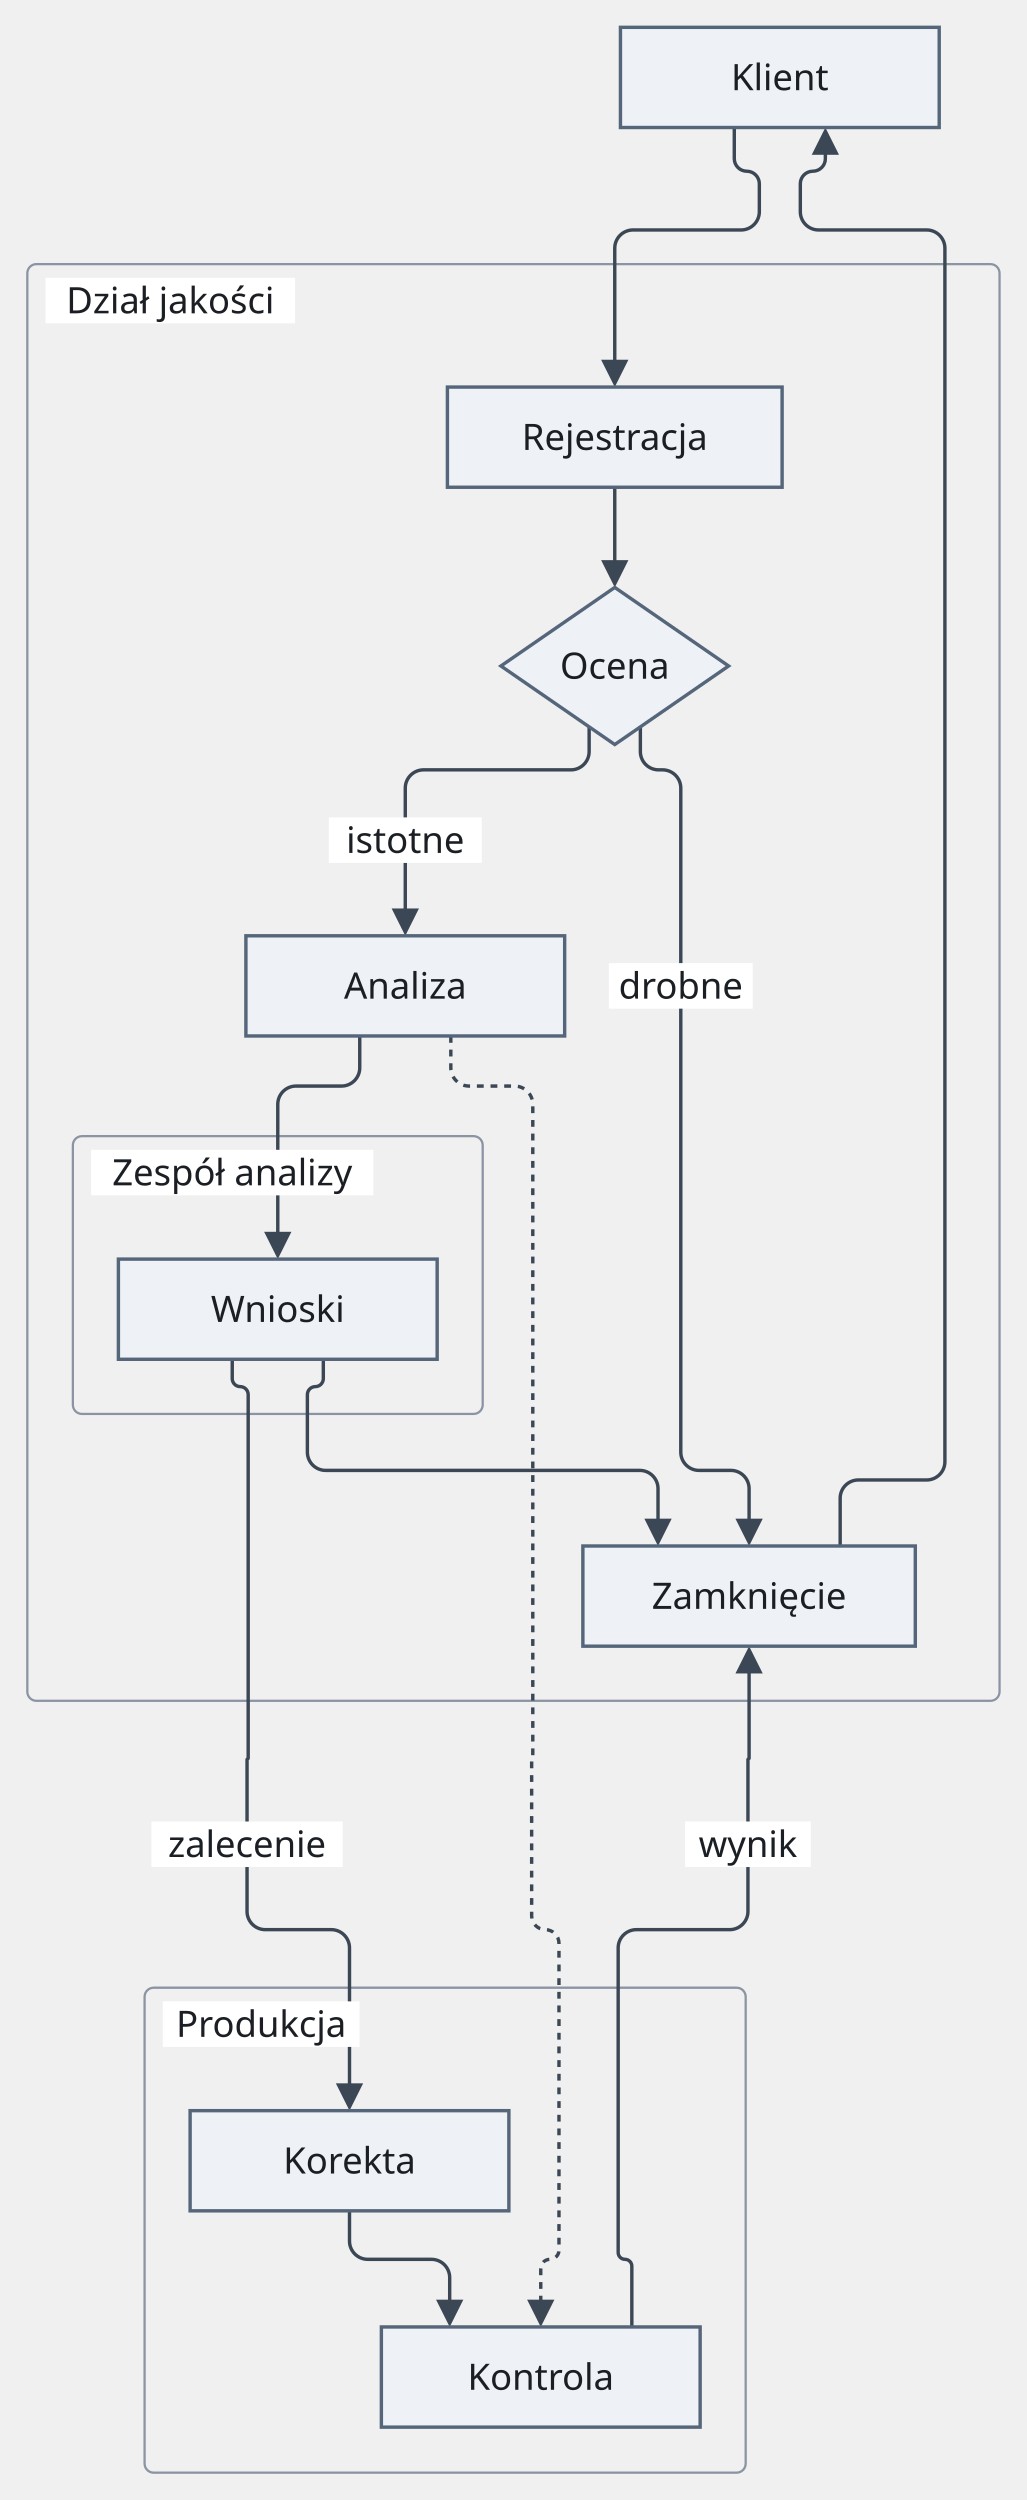
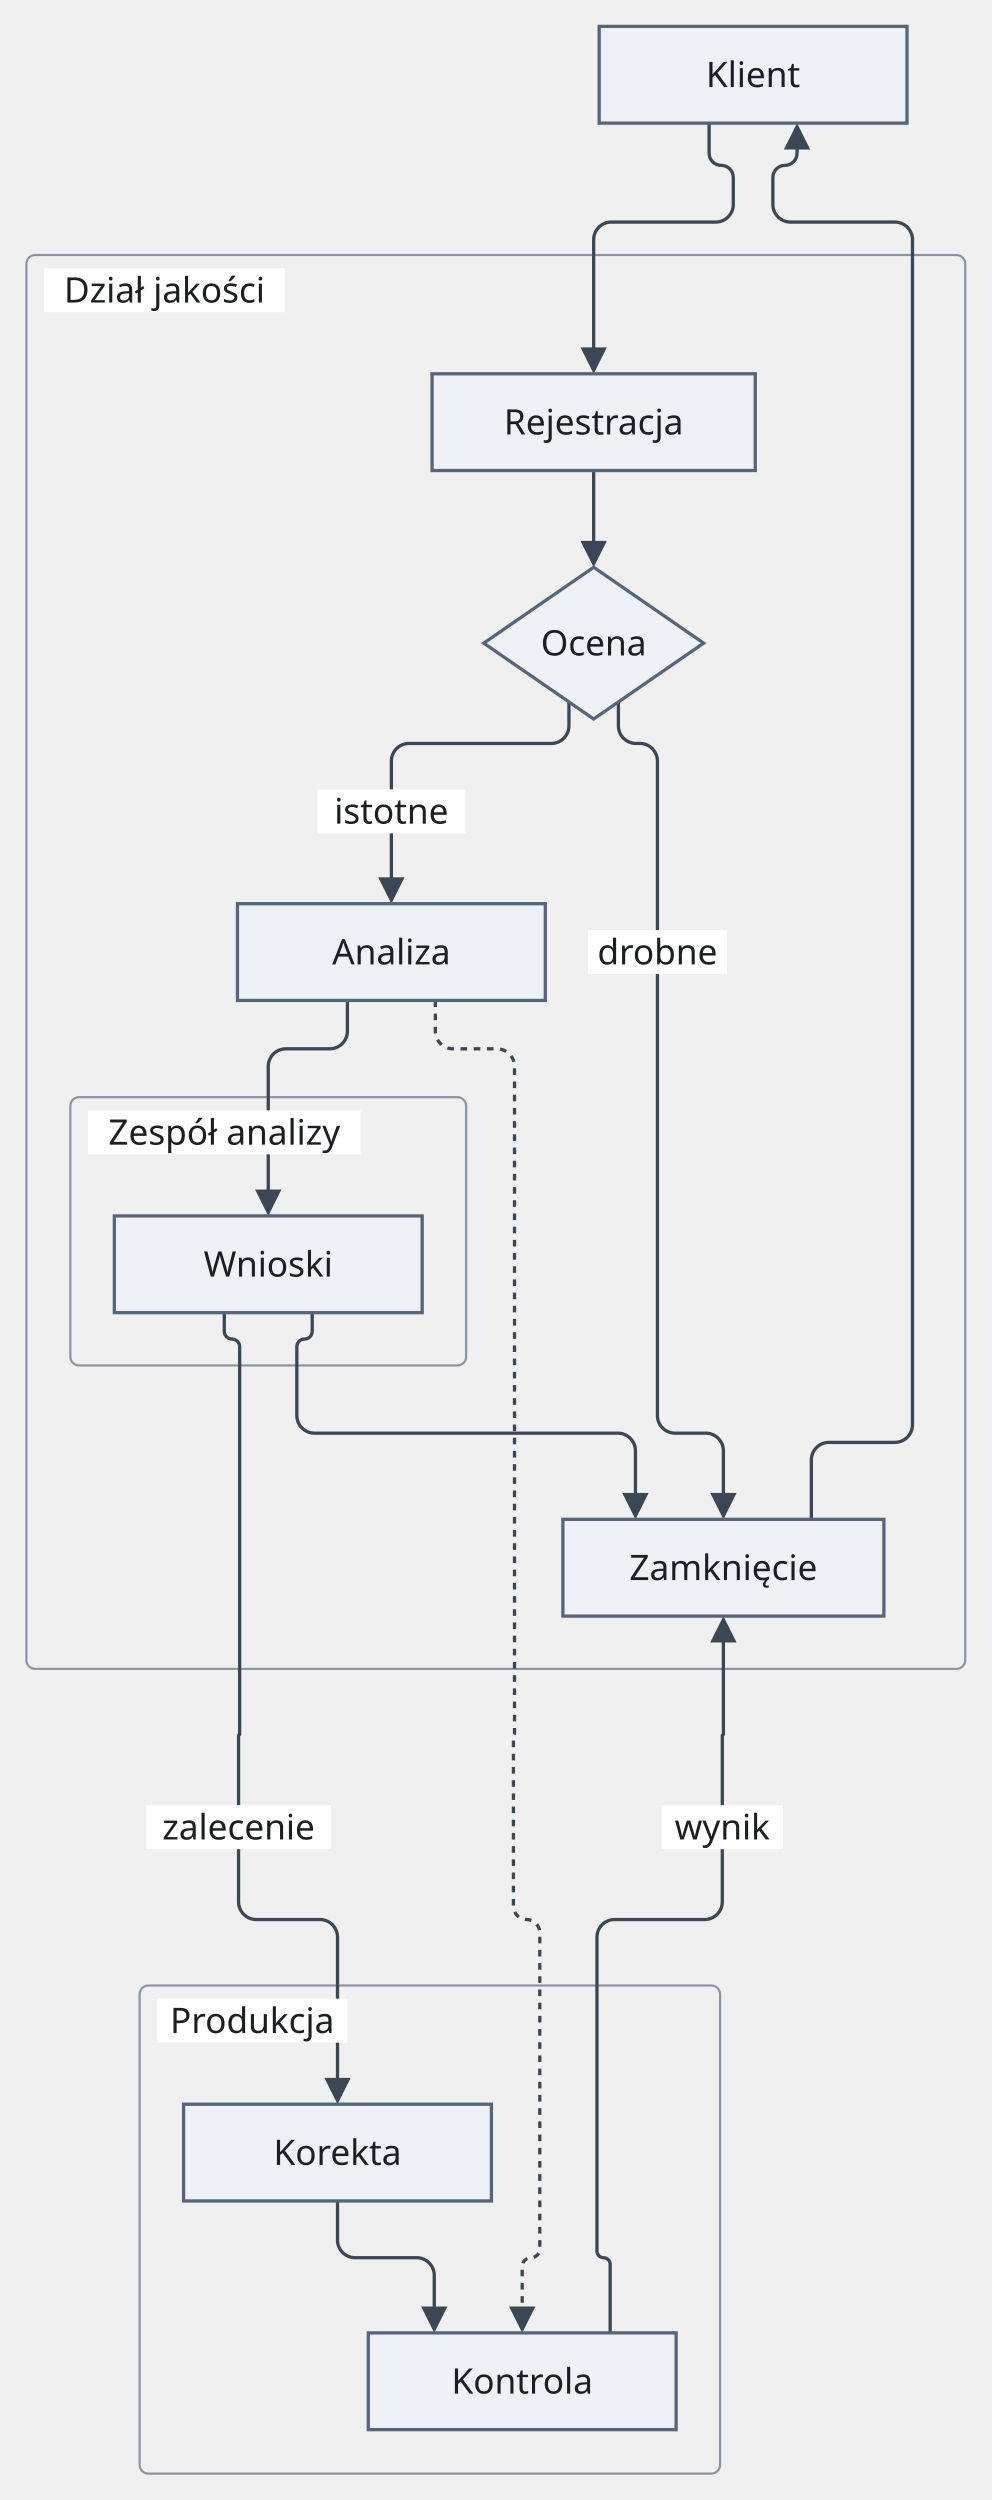
- <svg xmlns="http://www.w3.org/2000/svg" version="1.1" width="451" height="1098" viewBox="-11.5 -12 451 1098" role="img" font-family="Recursive, sans-serif" font-size="16">
-   <rect class="cluster" x="0.5" y="104" width="427" height="631" rx="4" fill="none" stroke="#8a94a3" stroke-width="1" />
+ <svg xmlns="http://www.w3.org/2000/svg" version="1.1" width="451" height="1137" viewBox="-11.5 -12 451 1137" role="img" font-family="Recursive, sans-serif" font-size="16">
+   <rect class="cluster" x="0.5" y="104" width="427" height="643" rx="4" fill="none" stroke="#8a94a3" stroke-width="1" />
  <rect class="cluster" x="20.5" y="487" width="180" height="122" rx="4" fill="none" stroke="#8a94a3" stroke-width="1" />
-   <rect class="cluster" x="52" y="861" width="264" height="213" rx="4" fill="none" stroke="#8a94a3" stroke-width="1" />
+   <rect class="cluster" x="52" y="891" width="264" height="222" rx="4" fill="none" stroke="#8a94a3" stroke-width="1" />
  <path class="edge" d="M258.5 202 L258.5 237.6" fill="none" stroke="#3b4754" stroke-width="1.5" />
  <path class="edge" d="M247.25 307.24 L247.25 318.12 C247.25 322.52 243.65 326.12 239.25 326.12 L174.5 326.12 C170.1 326.12 166.5 329.72 166.5 334.12 L166.5 345 L166.5 369 L166.5 390.6" fill="none" stroke="#3b4754" stroke-width="1.5" />
-   <path class="edge" d="M269.75 307.24 L269.75 318.12 C269.75 322.52 273.35 326.12 277.75 326.12 L279.5 326.12 C283.9 326.12 287.5 329.72 287.5 334.12 L287.5 345 L287.5 369 L287.5 399 L287.5 443 L287.5 487 L287.5 609 L287.5 625.8 C287.5 630.2 291.1 633.8 295.5 633.8 L309.5 633.8 C313.9 633.8 317.5 637.4 317.5 641.8 L317.5 658.6" fill="none" stroke="#3b4754" stroke-width="1.5" />
+   <path class="edge" d="M269.75 307.24 L269.75 318.12 C269.75 322.52 273.35 326.12 277.75 326.12 L279.5 326.12 C283.9 326.12 287.5 329.72 287.5 334.12 L287.5 345 L287.5 369 L287.5 399 L287.5 443 L287.5 487 L287.5 609 L287.5 631.8 C287.5 636.2 291.1 639.8 295.5 639.8 L309.5 639.8 C313.9 639.8 317.5 643.4 317.5 647.8 L317.5 670.6" fill="none" stroke="#3b4754" stroke-width="1.5" />
  <path class="edge" d="M146.5 443 L146.5 457 C146.5 461.4 142.9 465 138.5 465 L118.5 465 C114.1 465 110.5 468.6 110.5 473 L110.5 487 L110.5 517 L110.5 532.6" fill="none" stroke="#3b4754" stroke-width="1.5" />
-   <path class="edge" d="M130.5 585 L130.5 593.5 C130.5 595.42 128.93 597 127 597 L127 597 C125.08 597 123.5 598.58 123.5 600.5 L123.5 609 L123.5 625.8 C123.5 630.2 127.1 633.8 131.5 633.8 L269.5 633.8 C273.9 633.8 277.5 637.4 277.5 641.8 L277.5 658.6" fill="none" stroke="#3b4754" stroke-width="1.5" />
-   <path class="edge" d="M142 959 L142 972.3 C142 976.7 145.6 980.3 150 980.3 L178 980.3 C182.4 980.3 186 983.9 186 988.3 L186 1001.6" fill="none" stroke="#3b4754" stroke-width="1.5" />
+   <path class="edge" d="M130.5 585 L130.5 593.5 C130.5 595.42 128.93 597 127 597 L127 597 C125.08 597 123.5 598.58 123.5 600.5 L123.5 609 L123.5 631.8 C123.5 636.2 127.1 639.8 131.5 639.8 L269.5 639.8 C273.9 639.8 277.5 643.4 277.5 647.8 L277.5 670.6" fill="none" stroke="#3b4754" stroke-width="1.5" />
+   <path class="edge" d="M142 989 L142 1006.8 C142 1011.2 145.6 1014.8 150 1014.8 L178 1014.8 C182.4 1014.8 186 1018.4 186 1022.8 L186 1040.6" fill="none" stroke="#3b4754" stroke-width="1.5" />
  <path class="edge" d="M311 44 L311 57.7 C311 60.73 313.48 63.2 316.5 63.2 L316.5 63.2 C319.52 63.2 322 65.68 322 68.7 L322 74 L322 81 C322 85.4 318.4 89 314 89 L266.5 89 C262.1 89 258.5 92.6 258.5 97 L258.5 104 L258.5 134 L258.5 149.6" fill="none" stroke="#3b4754" stroke-width="1.5" />
-   <path class="edge" d="M90.5 585 L90.5 593.5 C90.5 595.42 92.08 597 94 597 L94 597 C95.93 597 97.5 598.58 97.5 600.5 L97.5 609 L97.5 667 L97.5 711 L97.5 735 L97.5 760.25 C97.5 760.39 97.39 760.5 97.25 760.5 L97.25 760.5 C97.11 760.5 97 760.61 97 760.75 L97 786 L97 810 L97 827.5 C97 831.9 100.6 835.5 105 835.5 L134 835.5 C138.4 835.5 142 839.1 142 843.5 L142 861 L142 891 L142 906.6" fill="none" stroke="#3b4754" stroke-width="1.5" />
-   <path class="edge" d="M317.5 719.4 L317.5 735 L317.5 760.25 C317.5 760.39 317.39 760.5 317.25 760.5 L317.25 760.5 C317.11 760.5 317 760.61 317 760.75 L317 786 L317 810 L317 827.5 C317 831.9 313.4 835.5 309 835.5 L268 835.5 C263.6 835.5 260 839.1 260 843.5 L260 861 L260 891 L260 915 L260 959 L260 977.3 C260 978.95 261.35 980.3 263 980.3 L263 980.3 C264.65 980.3 266 981.65 266 983.3 L266 1010" fill="none" stroke="#3b4754" stroke-width="1.5" />
-   <path class="edge" d="M351 52.4 L351 57.7 C351 60.73 348.53 63.2 345.5 63.2 L345.5 63.2 C342.48 63.2 340 65.68 340 68.7 L340 74 L340 81 C340 85.4 343.6 89 348 89 L395.5 89 C399.9 89 403.5 92.6 403.5 97 L403.5 104 L403.5 134 L403.5 158 L403.5 202 L403.5 246 L403.5 315 L403.5 345 L403.5 369 L403.5 399 L403.5 443 L403.5 487 L403.5 609 L403.5 630 C403.5 634.4 399.9 638 395.5 638 L365.5 638 C361.1 638 357.5 641.6 357.5 646 L357.5 667" fill="none" stroke="#3b4754" stroke-width="1.5" />
-   <path class="edge" d="M186.5 443 L186.5 457 C186.5 461.4 190.1 465 194.5 465 L214.5 465 C218.9 465 222.5 468.6 222.5 473 L222.5 487 L222.5 609 L222.5 667 L222.5 711 L222.5 735 L222.5 760.25 C222.5 760.39 222.39 760.5 222.25 760.5 L222.25 760.5 C222.11 760.5 222 760.61 222 760.75 L222 786 L222 810 L222 829.5 C222 832.8 224.7 835.5 228 835.5 L228 835.5 C231.3 835.5 234 838.2 234 841.5 L234 861 L234 891 L234 915 L234 959 L234 976.3 C234 978.5 232.2 980.3 230 980.3 L230 980.3 C227.8 980.3 226 982.1 226 984.3 L226 1001.6" fill="none" stroke="#3b4754" stroke-width="1.5" stroke-dasharray="3 3" />
+   <path class="edge" d="M90.5 585 L90.5 593.5 C90.5 595.42 92.08 597 94 597 L94 597 C95.93 597 97.5 598.58 97.5 600.5 L97.5 609 L97.5 679 L97.5 723 L97.5 747 L97.5 776.75 C97.5 776.89 97.39 777 97.25 777 L97.25 777 C97.11 777 97 777.11 97 777.25 L97 807 L97 831 L97 853 C97 857.4 100.6 861 105 861 L134 861 C138.4 861 142 864.6 142 869 L142 891 L142 921 L142 936.6" fill="none" stroke="#3b4754" stroke-width="1.5" />
+   <path class="edge" d="M317.5 731.4 L317.5 747 L317.5 776.75 C317.5 776.89 317.39 777 317.25 777 L317.25 777 C317.11 777 317 777.11 317 777.25 L317 807 L317 831 L317 853 C317 857.4 313.4 861 309 861 L268 861 C263.6 861 260 864.6 260 869 L260 891 L260 921 L260 945 L260 989 L260 1011.8 C260 1013.45 261.35 1014.8 263 1014.8 L263 1014.8 C264.65 1014.8 266 1016.15 266 1017.8 L266 1049" fill="none" stroke="#3b4754" stroke-width="1.5" />
+   <path class="edge" d="M351 52.4 L351 57.7 C351 60.73 348.53 63.2 345.5 63.2 L345.5 63.2 C342.48 63.2 340 65.68 340 68.7 L340 74 L340 81 C340 85.4 343.6 89 348 89 L395.5 89 C399.9 89 403.5 92.6 403.5 97 L403.5 104 L403.5 134 L403.5 158 L403.5 202 L403.5 246 L403.5 315 L403.5 345 L403.5 369 L403.5 399 L403.5 443 L403.5 487 L403.5 609 L403.5 636 C403.5 640.4 399.9 644 395.5 644 L365.5 644 C361.1 644 357.5 647.6 357.5 652 L357.5 679" fill="none" stroke="#3b4754" stroke-width="1.5" />
+   <path class="edge" d="M186.5 443 L186.5 457 C186.5 461.4 190.1 465 194.5 465 L214.5 465 C218.9 465 222.5 468.6 222.5 473 L222.5 487 L222.5 609 L222.5 679 L222.5 723 L222.5 747 L222.5 776.75 C222.5 776.89 222.39 777 222.25 777 L222.25 777 C222.11 777 222 777.11 222 777.25 L222 807 L222 831 L222 855 C222 858.3 224.7 861 228 861 L228 861 C231.3 861 234 863.7 234 867 L234 891 L234 921 L234 945 L234 989 L234 1010.8 C234 1013 232.2 1014.8 230 1014.8 L230 1014.8 C227.8 1014.8 226 1016.6 226 1018.8 L226 1040.6" fill="none" stroke="#3b4754" stroke-width="1.5" stroke-dasharray="3 3" />
  <rect class="cluster-title-background" x="8.5" y="110" width="109.6" height="20" fill="#ffffff" />
  <rect class="cluster-title-background" x="28.5" y="493" width="124" height="20" fill="#ffffff" />
  <rect class="edge-label-background" x="132.9" y="347" width="67.2" height="20" fill="#ffffff" />
  <rect class="edge-label-background" x="255.9" y="411" width="63.2" height="20" fill="#ffffff" />
-   <rect class="cluster-title-background" x="60" y="867" width="86.4" height="20" fill="#ffffff" />
-   <rect class="edge-label-background" x="55" y="788" width="84" height="20" fill="#ffffff" />
-   <rect class="edge-label-background" x="289.4" y="788" width="55.2" height="20" fill="#ffffff" />
+   <rect class="cluster-title-background" x="60" y="897" width="86.4" height="20" fill="#ffffff" />
+   <rect class="edge-label-background" x="55" y="809" width="84" height="20" fill="#ffffff" />
+   <rect class="edge-label-background" x="289.4" y="809" width="55.2" height="20" fill="#ffffff" />
  <polygon class="arrowhead" points="258.5,246 252.5,234 264.5,234" fill="#3b4754" />
  <polygon class="arrowhead" points="166.5,399 160.5,387 172.5,387" fill="#3b4754" />
-   <polygon class="arrowhead" points="317.5,667 311.5,655 323.5,655" fill="#3b4754" />
+   <polygon class="arrowhead" points="317.5,679 311.5,667 323.5,667" fill="#3b4754" />
  <polygon class="arrowhead" points="110.5,541 104.5,529 116.5,529" fill="#3b4754" />
-   <polygon class="arrowhead" points="277.5,667 271.5,655 283.5,655" fill="#3b4754" />
-   <polygon class="arrowhead" points="186,1010 180,998 192,998" fill="#3b4754" />
+   <polygon class="arrowhead" points="277.5,679 271.5,667 283.5,667" fill="#3b4754" />
+   <polygon class="arrowhead" points="186,1049 180,1037 192,1037" fill="#3b4754" />
  <polygon class="arrowhead" points="258.5,158 252.5,146 264.5,146" fill="#3b4754" />
-   <polygon class="arrowhead" points="142,915 136,903 148,903" fill="#3b4754" />
-   <polygon class="arrowhead" points="317.5,711 323.5,723 311.5,723" fill="#3b4754" />
+   <polygon class="arrowhead" points="142,945 136,933 148,933" fill="#3b4754" />
+   <polygon class="arrowhead" points="317.5,723 323.5,735 311.5,735" fill="#3b4754" />
  <polygon class="arrowhead" points="351,44 357,56 345,56" fill="#3b4754" />
-   <polygon class="arrowhead" points="226,1010 220,998 232,998" fill="#3b4754" />
+   <polygon class="arrowhead" points="226,1049 220,1037 232,1037" fill="#3b4754" />
  <rect class="node" x="261" y="0" width="140" height="44" fill="#eef2f7" stroke="#55657a" stroke-width="1.5" />
  <rect class="node" x="185" y="158" width="147" height="44" fill="#eef2f7" stroke="#55657a" stroke-width="1.5" />
  <polygon class="node" points="258.5,246 308.5,280.5 258.5,315 208.5,280.5" fill="#eef2f7" stroke="#55657a" stroke-width="1.5" />
  <rect class="node" x="96.5" y="399" width="140" height="44" fill="#eef2f7" stroke="#55657a" stroke-width="1.5" />
  <rect class="node" x="40.5" y="541" width="140" height="44" fill="#eef2f7" stroke="#55657a" stroke-width="1.5" />
-   <rect class="node" x="244.5" y="667" width="146" height="44" fill="#eef2f7" stroke="#55657a" stroke-width="1.5" />
-   <rect class="node" x="72" y="915" width="140" height="44" fill="#eef2f7" stroke="#55657a" stroke-width="1.5" />
-   <rect class="node" x="156" y="1010" width="140" height="44" fill="#eef2f7" stroke="#55657a" stroke-width="1.5" />
+   <rect class="node" x="244.5" y="679" width="146" height="44" fill="#eef2f7" stroke="#55657a" stroke-width="1.5" />
+   <rect class="node" x="72" y="945" width="140" height="44" fill="#eef2f7" stroke="#55657a" stroke-width="1.5" />
+   <rect class="node" x="156" y="1049" width="140" height="44" fill="#eef2f7" stroke="#55657a" stroke-width="1.5" />
  <text class="node-label" x="331" y="27.6" text-anchor="middle" fill="#1b1f24">Klient</text>
  <text class="cluster-title" x="63.3" y="125.6" text-anchor="middle" fill="#1b1f24">Dział jakości</text>
  <text class="node-label" x="258.5" y="185.6" text-anchor="middle" fill="#1b1f24">Rejestracja</text>
  <text class="node-label" x="258.5" y="286.1" text-anchor="middle" fill="#1b1f24">Ocena</text>
  <text class="node-label" x="166.5" y="426.6" text-anchor="middle" fill="#1b1f24">Analiza</text>
  <text class="cluster-title" x="90.5" y="508.6" text-anchor="middle" fill="#1b1f24">Zespół analizy</text>
  <text class="node-label" x="110.5" y="568.6" text-anchor="middle" fill="#1b1f24">Wnioski</text>
-   <text class="node-label" x="317.5" y="694.6" text-anchor="middle" fill="#1b1f24">Zamknięcie</text>
+   <text class="node-label" x="317.5" y="706.6" text-anchor="middle" fill="#1b1f24">Zamknięcie</text>
  <text class="edge-label" x="166.5" y="362.6" text-anchor="middle" fill="#1b1f24">istotne</text>
  <text class="edge-label" x="287.5" y="426.6" text-anchor="middle" fill="#1b1f24">drobne</text>
-   <text class="cluster-title" x="103.2" y="882.6" text-anchor="middle" fill="#1b1f24">Produkcja</text>
-   <text class="node-label" x="142" y="942.6" text-anchor="middle" fill="#1b1f24">Korekta</text>
-   <text class="node-label" x="226" y="1037.6" text-anchor="middle" fill="#1b1f24">Kontrola</text>
-   <text class="edge-label" x="97" y="803.6" text-anchor="middle" fill="#1b1f24">zalecenie</text>
-   <text class="edge-label" x="317" y="803.6" text-anchor="middle" fill="#1b1f24">wynik</text>
+   <text class="cluster-title" x="103.2" y="912.6" text-anchor="middle" fill="#1b1f24">Produkcja</text>
+   <text class="node-label" x="142" y="972.6" text-anchor="middle" fill="#1b1f24">Korekta</text>
+   <text class="node-label" x="226" y="1076.6" text-anchor="middle" fill="#1b1f24">Kontrola</text>
+   <text class="edge-label" x="97" y="824.6" text-anchor="middle" fill="#1b1f24">zalecenie</text>
+   <text class="edge-label" x="317" y="824.6" text-anchor="middle" fill="#1b1f24">wynik</text>
</svg>
